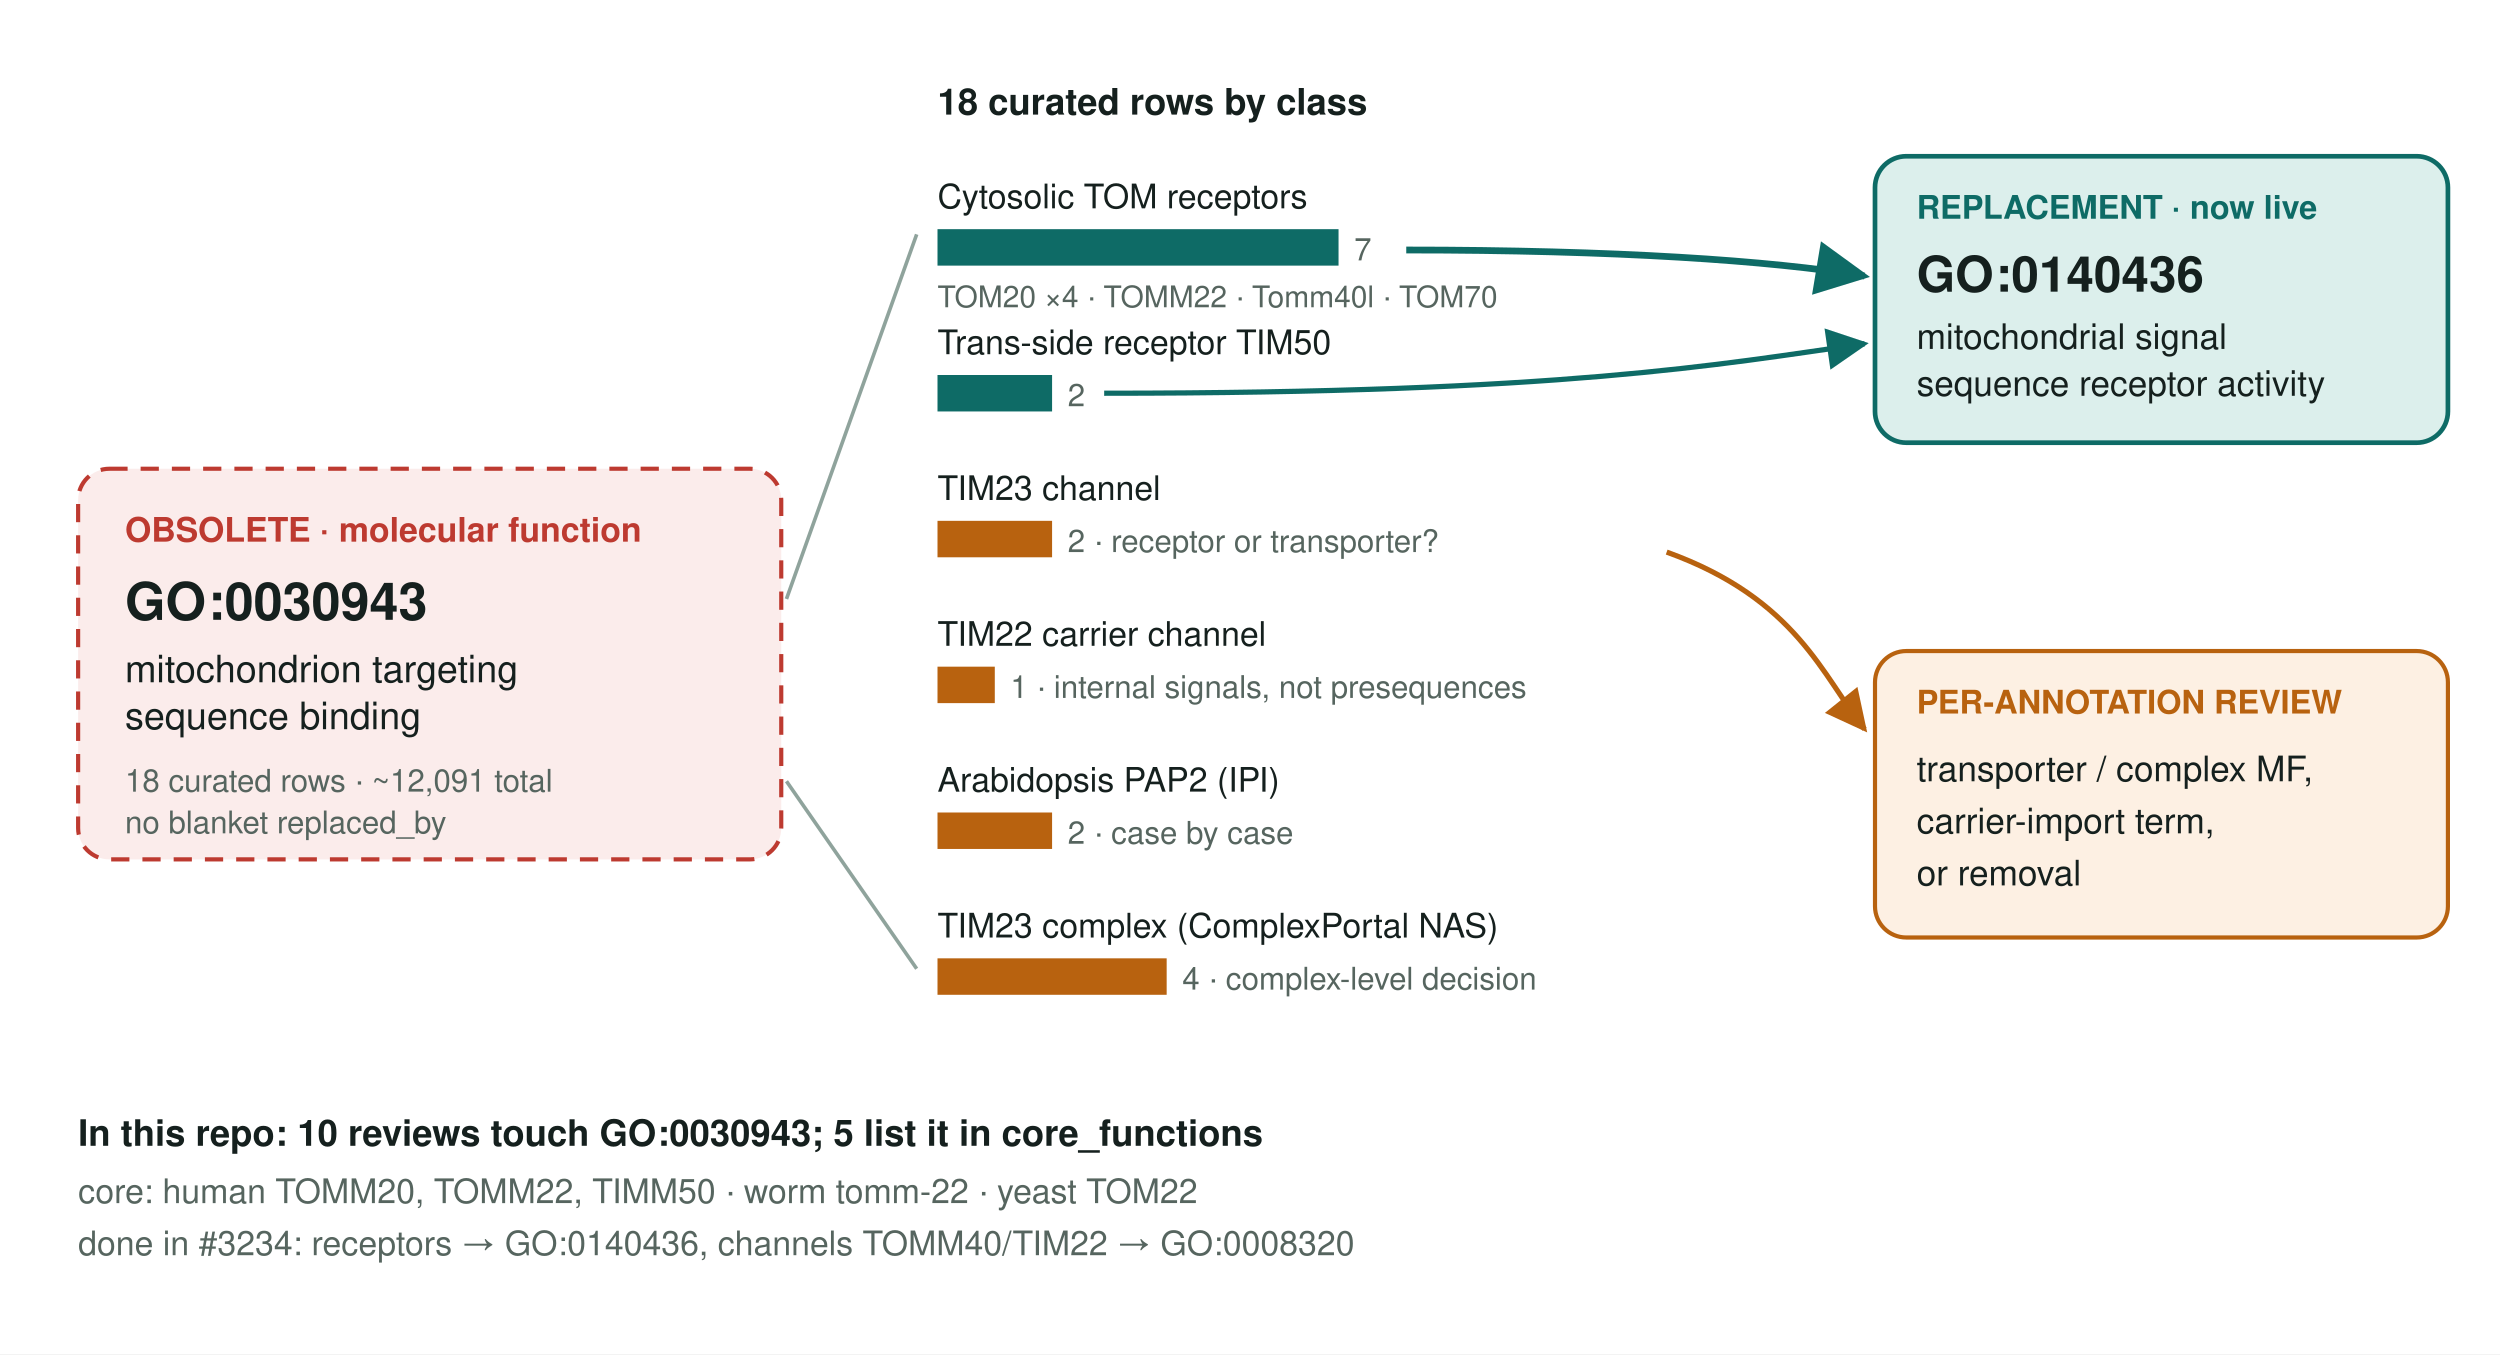
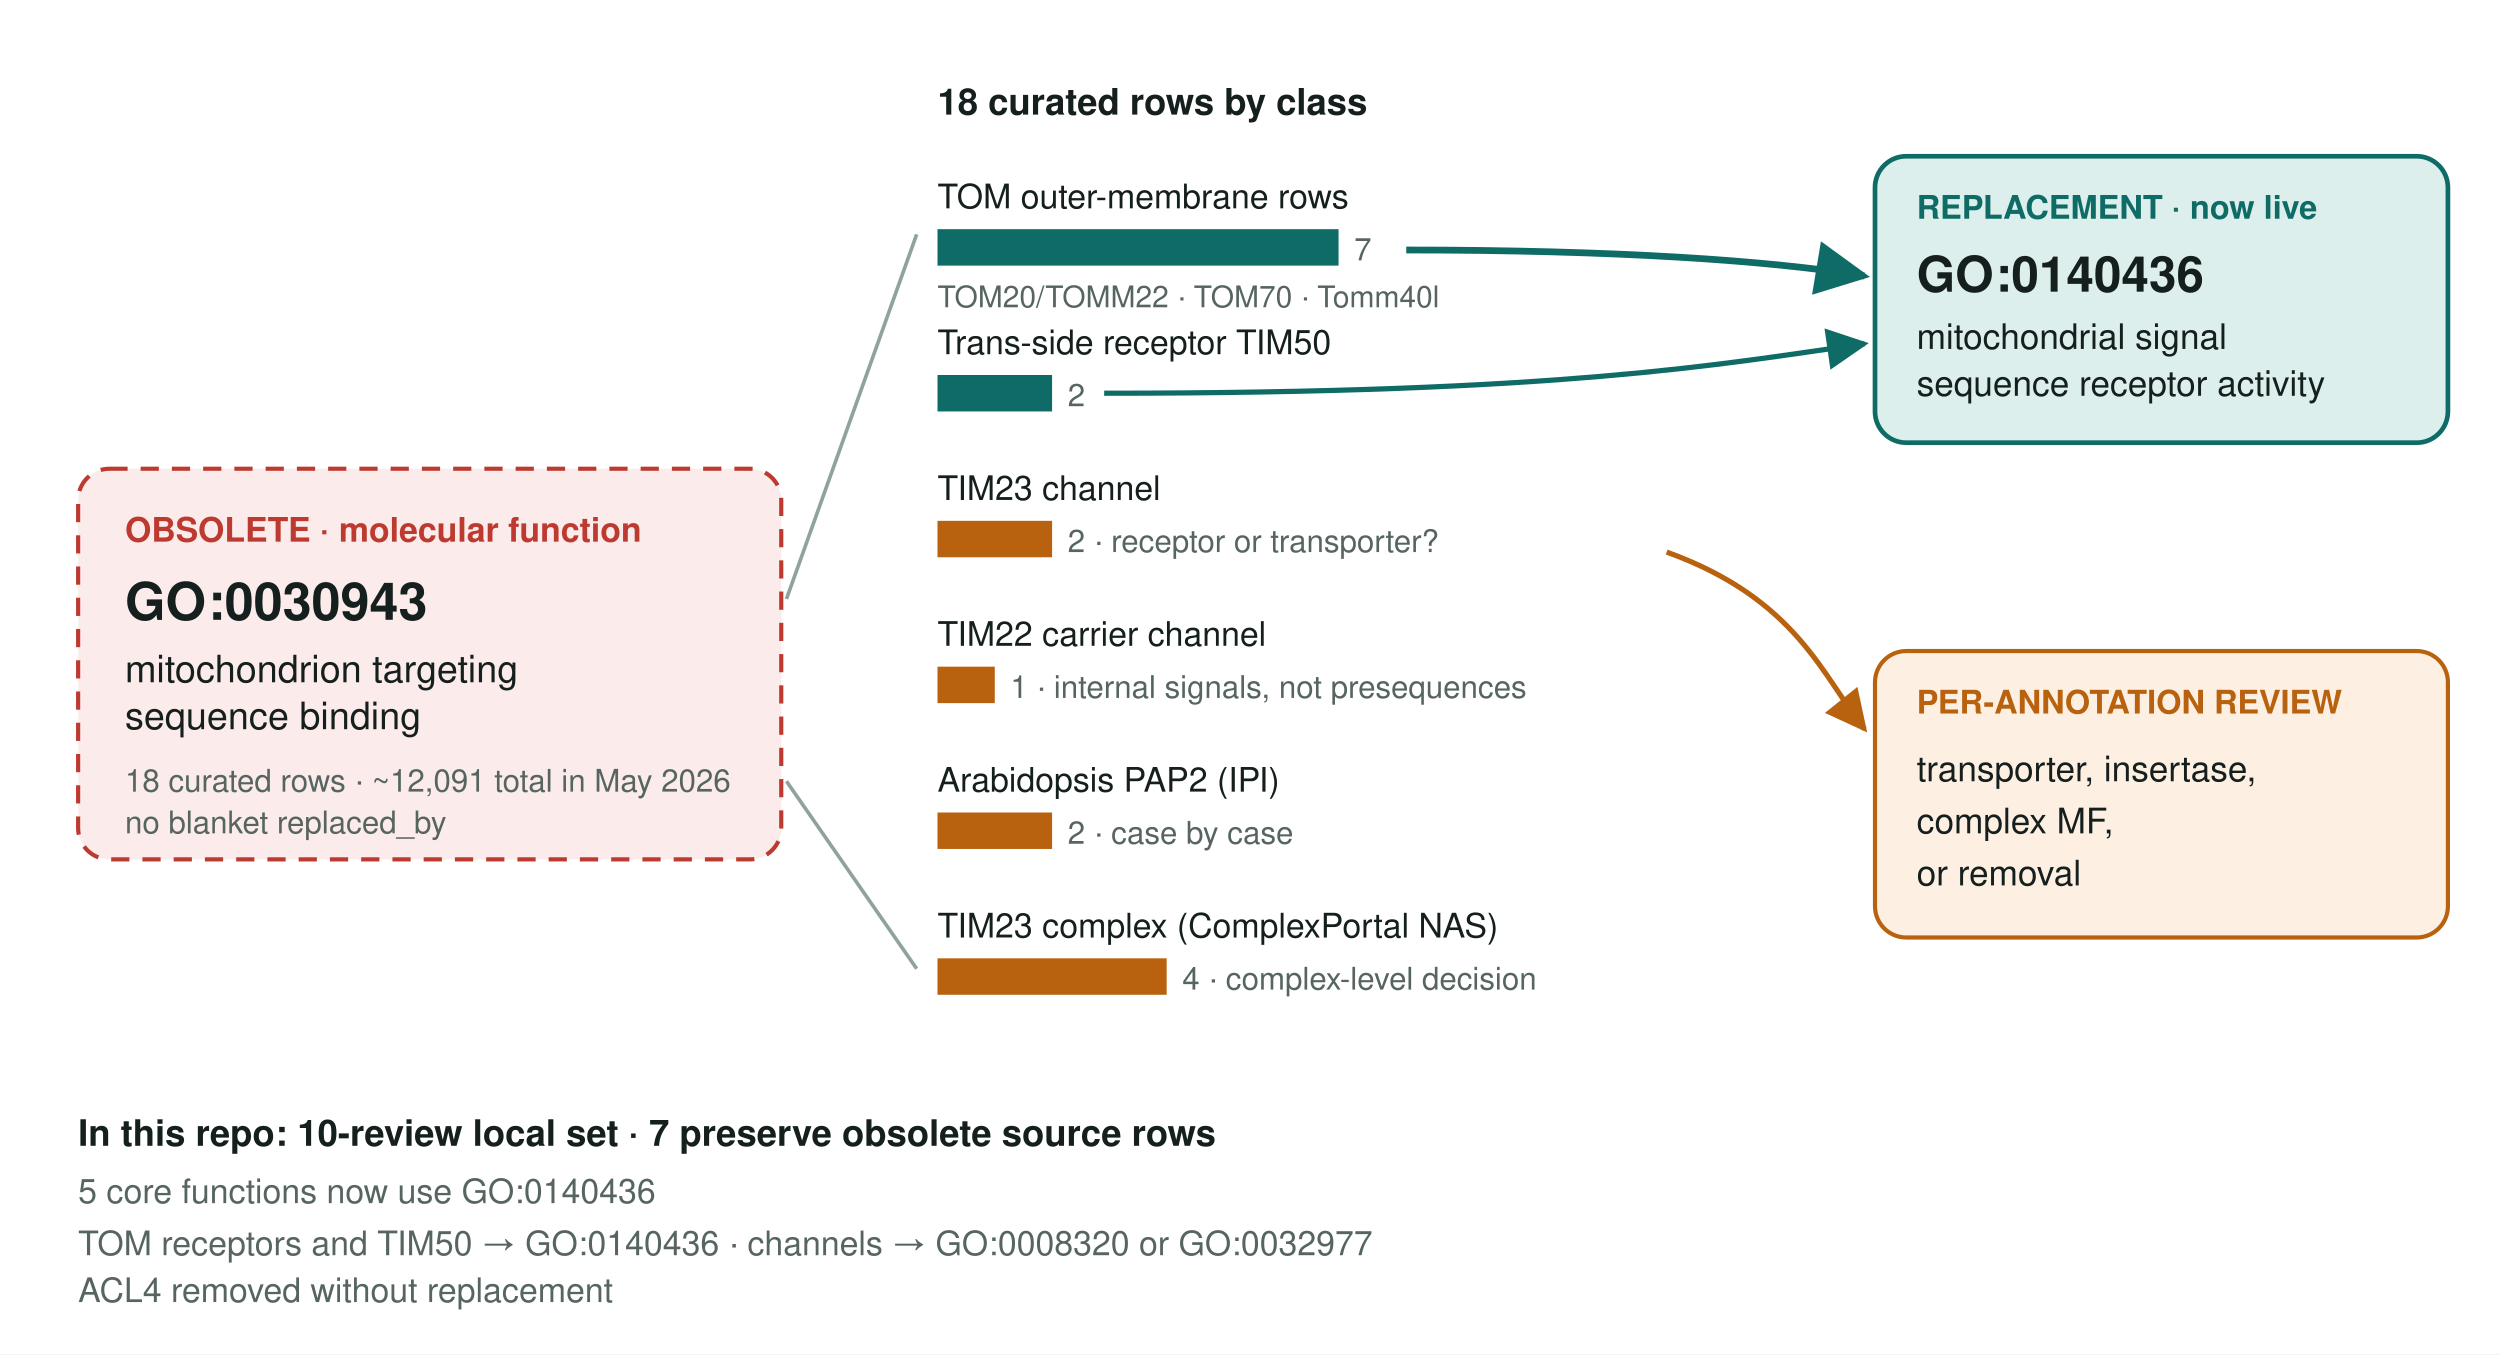
<svg xmlns="http://www.w3.org/2000/svg" viewBox="0 0 960 520" font-family="Helvetica, Arial, sans-serif">
  <defs>
    <marker id="a" viewBox="0 0 10 10" refX="9" refY="5" markerWidth="8" markerHeight="8" orient="auto">
      <path d="M0 0 L10 5 L0 10 z" fill="#0e6b66" />
    </marker>
    <marker id="o" viewBox="0 0 10 10" refX="9" refY="5" markerWidth="8" markerHeight="8" orient="auto">
      <path d="M0 0 L10 5 L0 10 z" fill="#b8620f" />
    </marker>
  </defs>
  <rect width="960" height="520" fill="#ffffff" />
  <rect x="30" y="180" width="270" height="150" rx="12" fill="#fbeceb" stroke="#bd3a30" stroke-width="1.6" stroke-dasharray="7 5" />
  <text x="48" y="208" font-size="13" font-weight="600" fill="#bd3a30">OBSOLETE · molecular function</text>
  <text x="48" y="238" font-size="20" font-weight="600" fill="#15201e">GO:0030943</text>
  <text x="48" y="262" font-size="14.5" fill="#15201e">mitochondrion targeting</text>
  <text x="48" y="280" font-size="14.5" fill="#15201e">sequence binding</text>
-   <text x="48" y="304" font-size="12" fill="#56655f">18 curated rows · ~12,091 total</text>
+   <text x="48" y="304" font-size="12" fill="#56655f">18 curated rows · ~12,091 total in May 2026</text>
  <text x="48" y="320" font-size="12" fill="#56655f">no blanket replaced_by</text>
  <text x="360" y="44" font-size="14" font-weight="600" fill="#15201e">18 curated rows by class</text>
  <g font-size="13" fill="#15201e">
-     <text x="360" y="80">Cytosolic TOM receptors</text>
-     <text x="360" y="118" font-size="11.5" fill="#56655f">TOM20 ×4 · TOMM22 · Tomm40l · TOM70</text>
+     <text x="360" y="80">TOM outer-membrane rows</text>
+     <text x="360" y="118" font-size="11.5" fill="#56655f">TOM20/TOMM22 · TOM70 · Tomm40l</text>
    <rect x="360" y="88" width="154" height="14" fill="#0e6b66" />
    <text x="520" y="100" font-size="12" fill="#56655f">7</text>
    <text x="360" y="136">Trans-side receptor TIM50</text>
    <rect x="360" y="144" width="44" height="14" fill="#0e6b66" />
    <text x="410" y="156" font-size="12" fill="#56655f">2</text>
    <text x="360" y="192">TIM23 channel</text>
    <rect x="360" y="200" width="44" height="14" fill="#b8620f" />
    <text x="410" y="212" font-size="12" fill="#56655f">2 · receptor or transporter?</text>
    <text x="360" y="248">TIM22 carrier channel</text>
    <rect x="360" y="256" width="22" height="14" fill="#b8620f" />
    <text x="388" y="268" font-size="12" fill="#56655f">1 · internal signals, not presequences</text>
    <text x="360" y="304">Arabidopsis PAP2 (IPI)</text>
    <rect x="360" y="312" width="44" height="14" fill="#b8620f" />
    <text x="410" y="324" font-size="12" fill="#56655f">2 · case by case</text>
    <text x="360" y="360">TIM23 complex (ComplexPortal NAS)</text>
    <rect x="360" y="368" width="88" height="14" fill="#b8620f" />
    <text x="454" y="380" font-size="12" fill="#56655f">4 · complex-level decision</text>
  </g>
  <path d="M302 230 L352 90" stroke="#8fa39c" stroke-width="1.4" />
  <path d="M302 300 L352 372" stroke="#8fa39c" stroke-width="1.4" />
  <rect x="720" y="60" width="220" height="110" rx="12" fill="#dcefec" stroke="#0e6b66" stroke-width="1.8" />
  <text x="736" y="84" font-size="12.5" font-weight="600" fill="#0e6b66">REPLACEMENT · now live</text>
  <text x="736" y="112" font-size="19" font-weight="600" fill="#15201e">GO:0140436</text>
  <text x="736" y="134" font-size="13.5" fill="#15201e">mitochondrial signal</text>
  <text x="736" y="152" font-size="13.5" fill="#15201e">sequence receptor activity</text>
  <path d="M540 96 C 620 96, 680 100, 716 106" stroke="#0e6b66" stroke-width="2.6" fill="none" marker-end="url(#a)" />
  <path d="M424 151 C 600 151, 660 140, 716 132" stroke="#0e6b66" stroke-width="2" fill="none" marker-end="url(#a)" />
  <rect x="720" y="250" width="220" height="110" rx="12" fill="#fdf0e3" stroke="#b8620f" stroke-width="1.6" />
  <text x="736" y="274" font-size="12.5" font-weight="600" fill="#b8620f">PER-ANNOTATION REVIEW</text>
-   <text x="736" y="300" font-size="13.5" fill="#15201e">transporter / complex MF,</text>
-   <text x="736" y="320" font-size="13.5" fill="#15201e">carrier-import term,</text>
+   <text x="736" y="300" font-size="13.5" fill="#15201e">transporter, insertase,</text>
+   <text x="736" y="320" font-size="13.5" fill="#15201e">complex MF,</text>
  <text x="736" y="340" font-size="13.5" fill="#15201e">or removal</text>
  <path d="M640 212 C 690 230, 700 260, 716 280" stroke="#b8620f" stroke-width="2" fill="none" marker-end="url(#o)" />
-   <text x="30" y="440" font-size="14" font-weight="600" fill="#15201e">In this repo: 10 reviews touch GO:0030943; 5 list it in core_functions</text>
-   <text x="30" y="462" font-size="13" fill="#56655f">core: human TOMM20, TOMM22, TIMM50 · worm tomm-22 · yeast TOM22</text>
-   <text x="30" y="482" font-size="13" fill="#56655f">done in #3234: receptors → GO:0140436, channels TOMM40/TIM22 → GO:0008320</text>
+   <text x="30" y="440" font-size="14" font-weight="600" fill="#15201e">In this repo: 10-review local set · 7 preserve obsolete source rows</text>
+   <text x="30" y="462" font-size="13" fill="#56655f">5 core functions now use GO:0140436</text>
+   <text x="30" y="482" font-size="13" fill="#56655f">TOM receptors and TIM50 → GO:0140436 · channels → GO:0008320 or GO:0032977</text>
+   <text x="30" y="500" font-size="13" fill="#56655f">ACL4 removed without replacement</text>
</svg>
